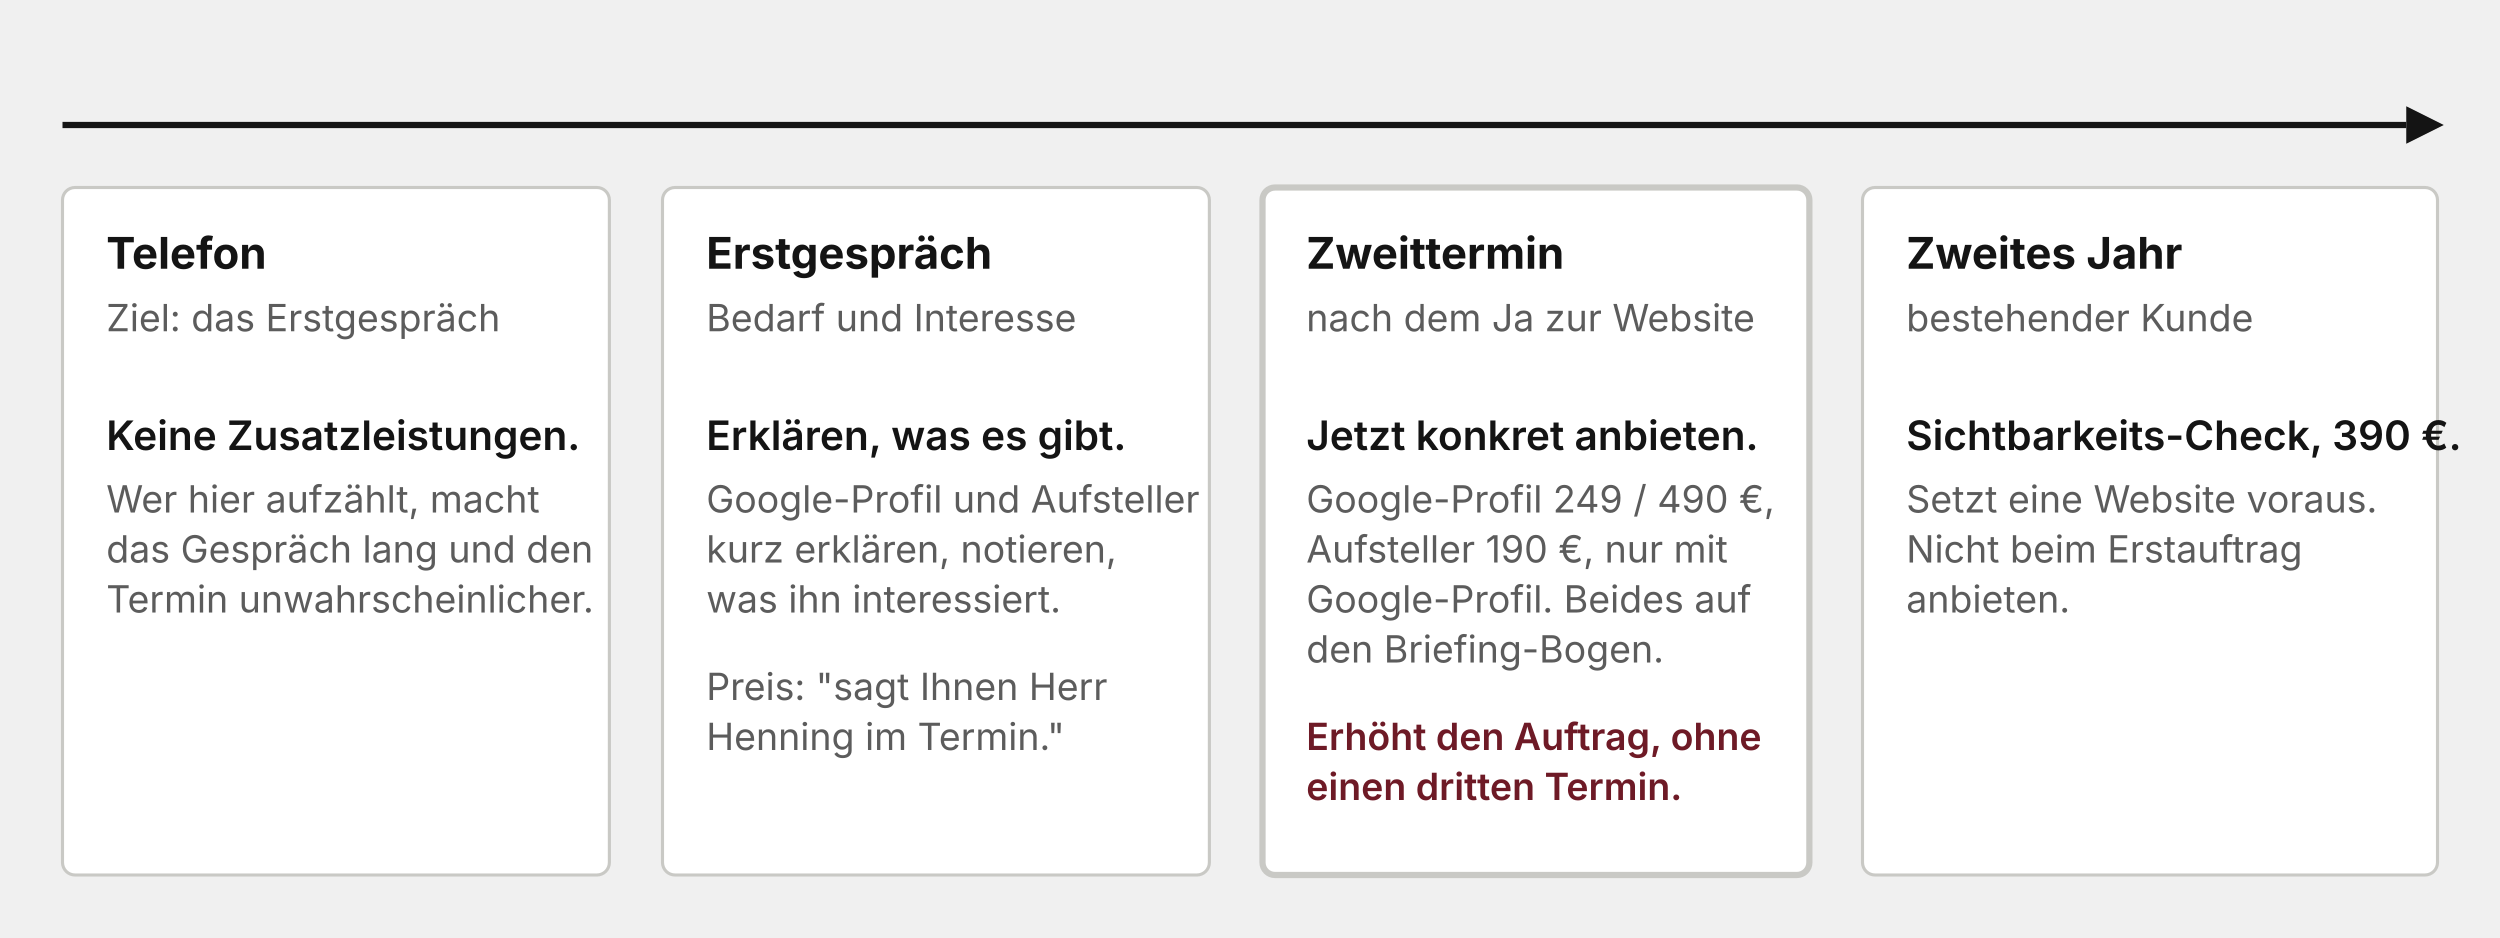
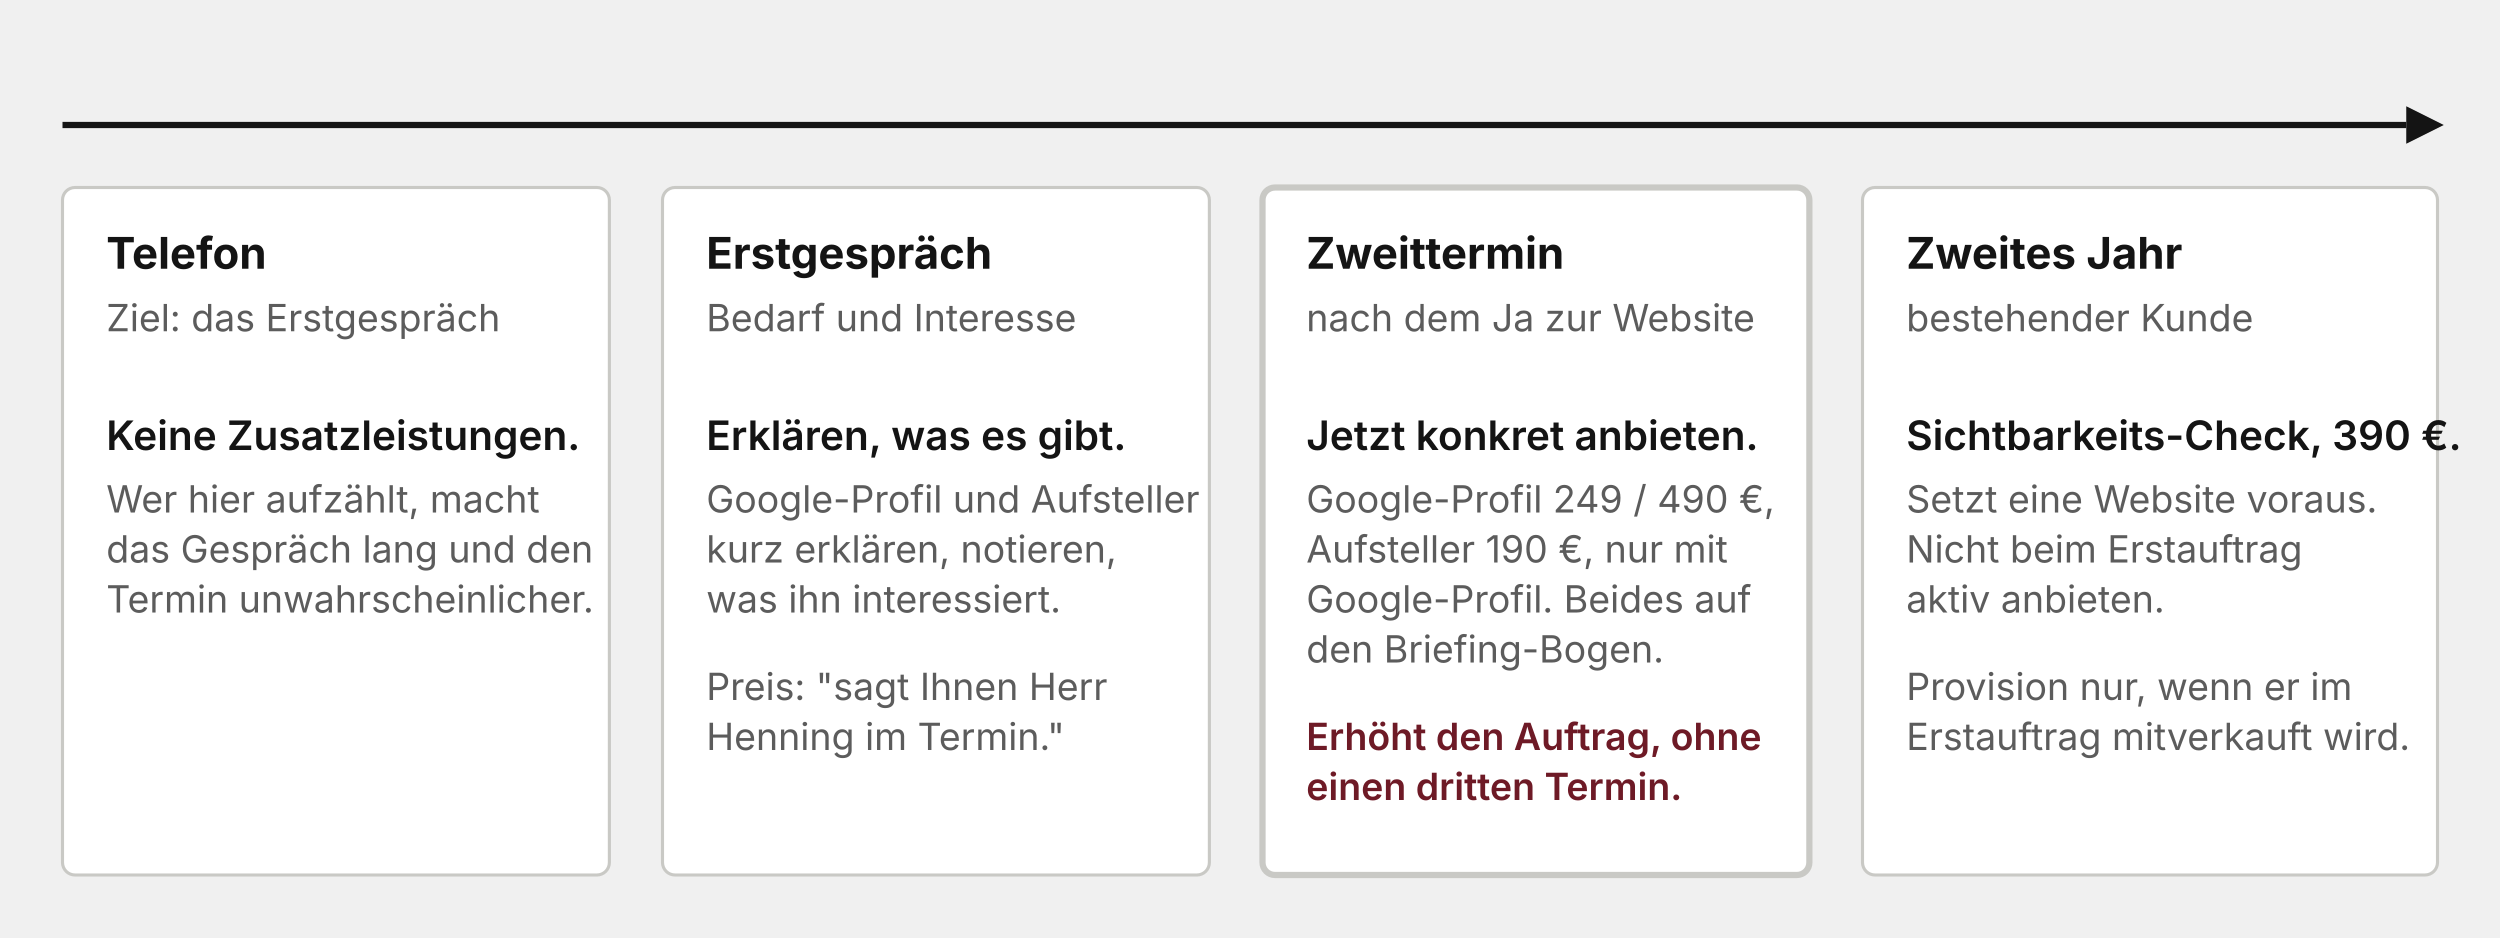
<svg xmlns="http://www.w3.org/2000/svg" viewBox="0 0 800 300" role="img" aria-labelledby="t d" font-family="Inter, system-ui, sans-serif" font-size="13" fill="#141414">
  <style>
    .h { font-family: "Space Grotesk", Inter, system-ui, sans-serif; font-weight: 700; }
    .m { fill: #5C5C5C; }
    .col { fill: #FFFFFF; stroke: #C9C9C5; }
  </style>
  <line x1="20" y1="40" x2="770" y2="40" stroke="#141414" stroke-width="2" />
  <polygon points="770,34 782,40 770,46" fill="#141414" />
  <g transform="translate(20 60)">
    <rect class="col" x="0" y="0" width="175" height="220" rx="4" />
    <text class="h" x="14" y="26" font-size="14">Telefon</text>
    <text class="m" x="14" y="46" font-size="12">Ziel: das Erstgespräch</text>
    <text x="14" y="84" font-weight="600">Keine Zusatzleistungen.</text>
    <text class="m" x="14" y="104" font-size="12">Wer hier aufzählt, macht</text>
    <text class="m" x="14" y="120" font-size="12">das Gespräch lang und den</text>
    <text class="m" x="14" y="136" font-size="12">Termin unwahrscheinlicher.</text>
  </g>
  <g transform="translate(212 60)">
    <rect class="col" x="0" y="0" width="175" height="220" rx="4" />
    <text class="h" x="14" y="26" font-size="14">Erstgespräch</text>
    <text class="m" x="14" y="46" font-size="12">Bedarf und Interesse</text>
    <text x="14" y="84" font-weight="600">Erklären, was es gibt.</text>
    <text class="m" x="14" y="104" font-size="12">Google-Profil und Aufsteller</text>
    <text class="m" x="14" y="120" font-size="12">kurz erklären, notieren,</text>
    <text class="m" x="14" y="136" font-size="12">was ihn interessiert.</text>
    <text class="m" x="14" y="164" font-size="12">Preis: "sagt Ihnen Herr</text>
    <text class="m" x="14" y="180" font-size="12">Henning im Termin."</text>
  </g>
  <g transform="translate(404 60)">
    <rect class="col" x="0" y="0" width="175" height="220" rx="4" stroke="#141414" stroke-width="2" />
    <text class="h" x="14" y="26" font-size="14">Zweittermin</text>
    <text class="m" x="14" y="46" font-size="12">nach dem Ja zur Website</text>
    <text x="14" y="84" font-weight="600">Jetzt konkret anbieten.</text>
    <text class="m" x="14" y="104" font-size="12">Google-Profil 249 / 490 €,</text>
    <text class="m" x="14" y="120" font-size="12">Aufsteller 190 €, nur mit</text>
    <text class="m" x="14" y="136" font-size="12">Google-Profil. Beides auf</text>
    <text class="m" x="14" y="152" font-size="12">den Briefing-Bogen.</text>
    <text x="14" y="180" font-size="12" font-weight="600" fill="#6E1A26">Erhöht den Auftrag, ohne</text>
    <text x="14" y="196" font-size="12" font-weight="600" fill="#6E1A26">einen dritten Termin.</text>
  </g>
  <g transform="translate(596 60)">
    <rect class="col" x="0" y="0" width="184" height="220" rx="4" />
    <text class="h" x="14" y="26" font-size="14">Zweites Jahr</text>
    <text class="m" x="14" y="46" font-size="12">bestehender Kunde</text>
    <text x="14" y="84" font-weight="600">Sichtbarkeits-Check, 390 €.</text>
    <text class="m" x="14" y="104" font-size="12">Setzt eine Website voraus.</text>
    <text class="m" x="14" y="120" font-size="12">Nicht beim Erstauftrag</text>
-     <text class="m" x="14" y="136" font-size="12">anbieten.</text>
+     <text class="m" x="14" y="136" font-size="12">aktiv anbieten.</text>
+     <text class="m" x="14" y="164" font-size="12">Provision nur, wenn er im</text>
+     <text class="m" x="14" y="180" font-size="12">Erstauftrag mitverkauft wird.</text>
  </g>
</svg>
